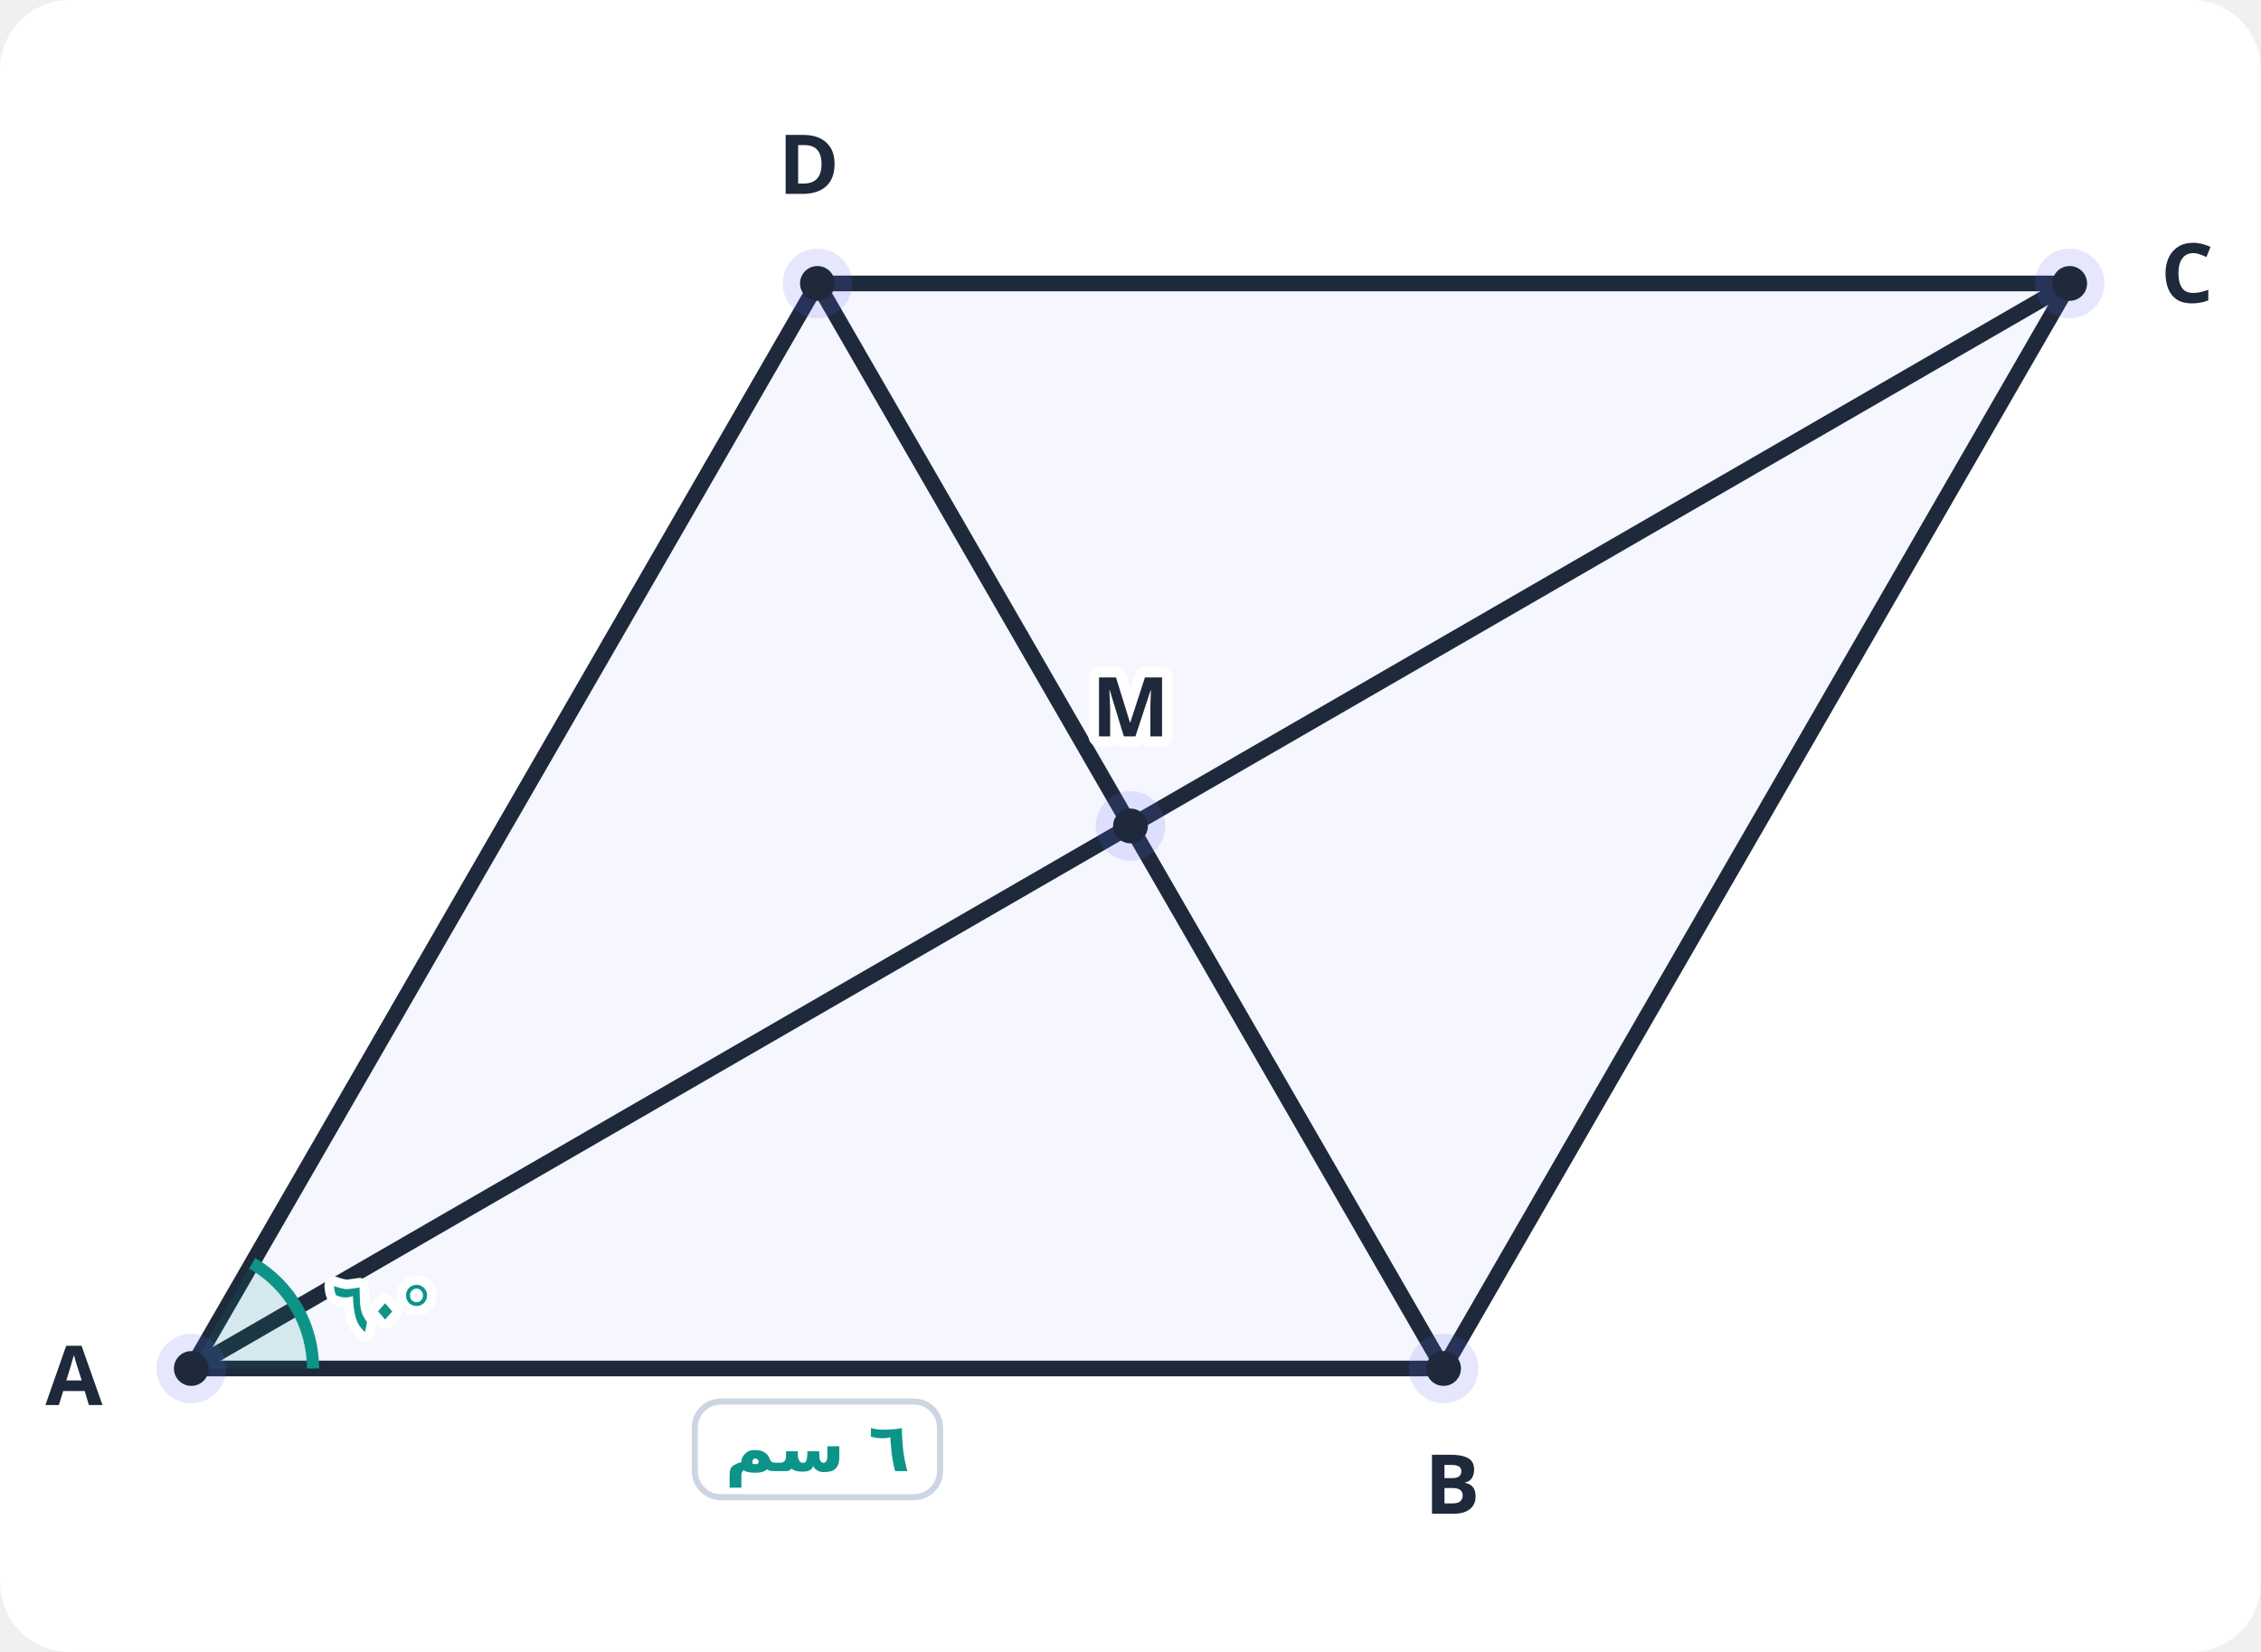
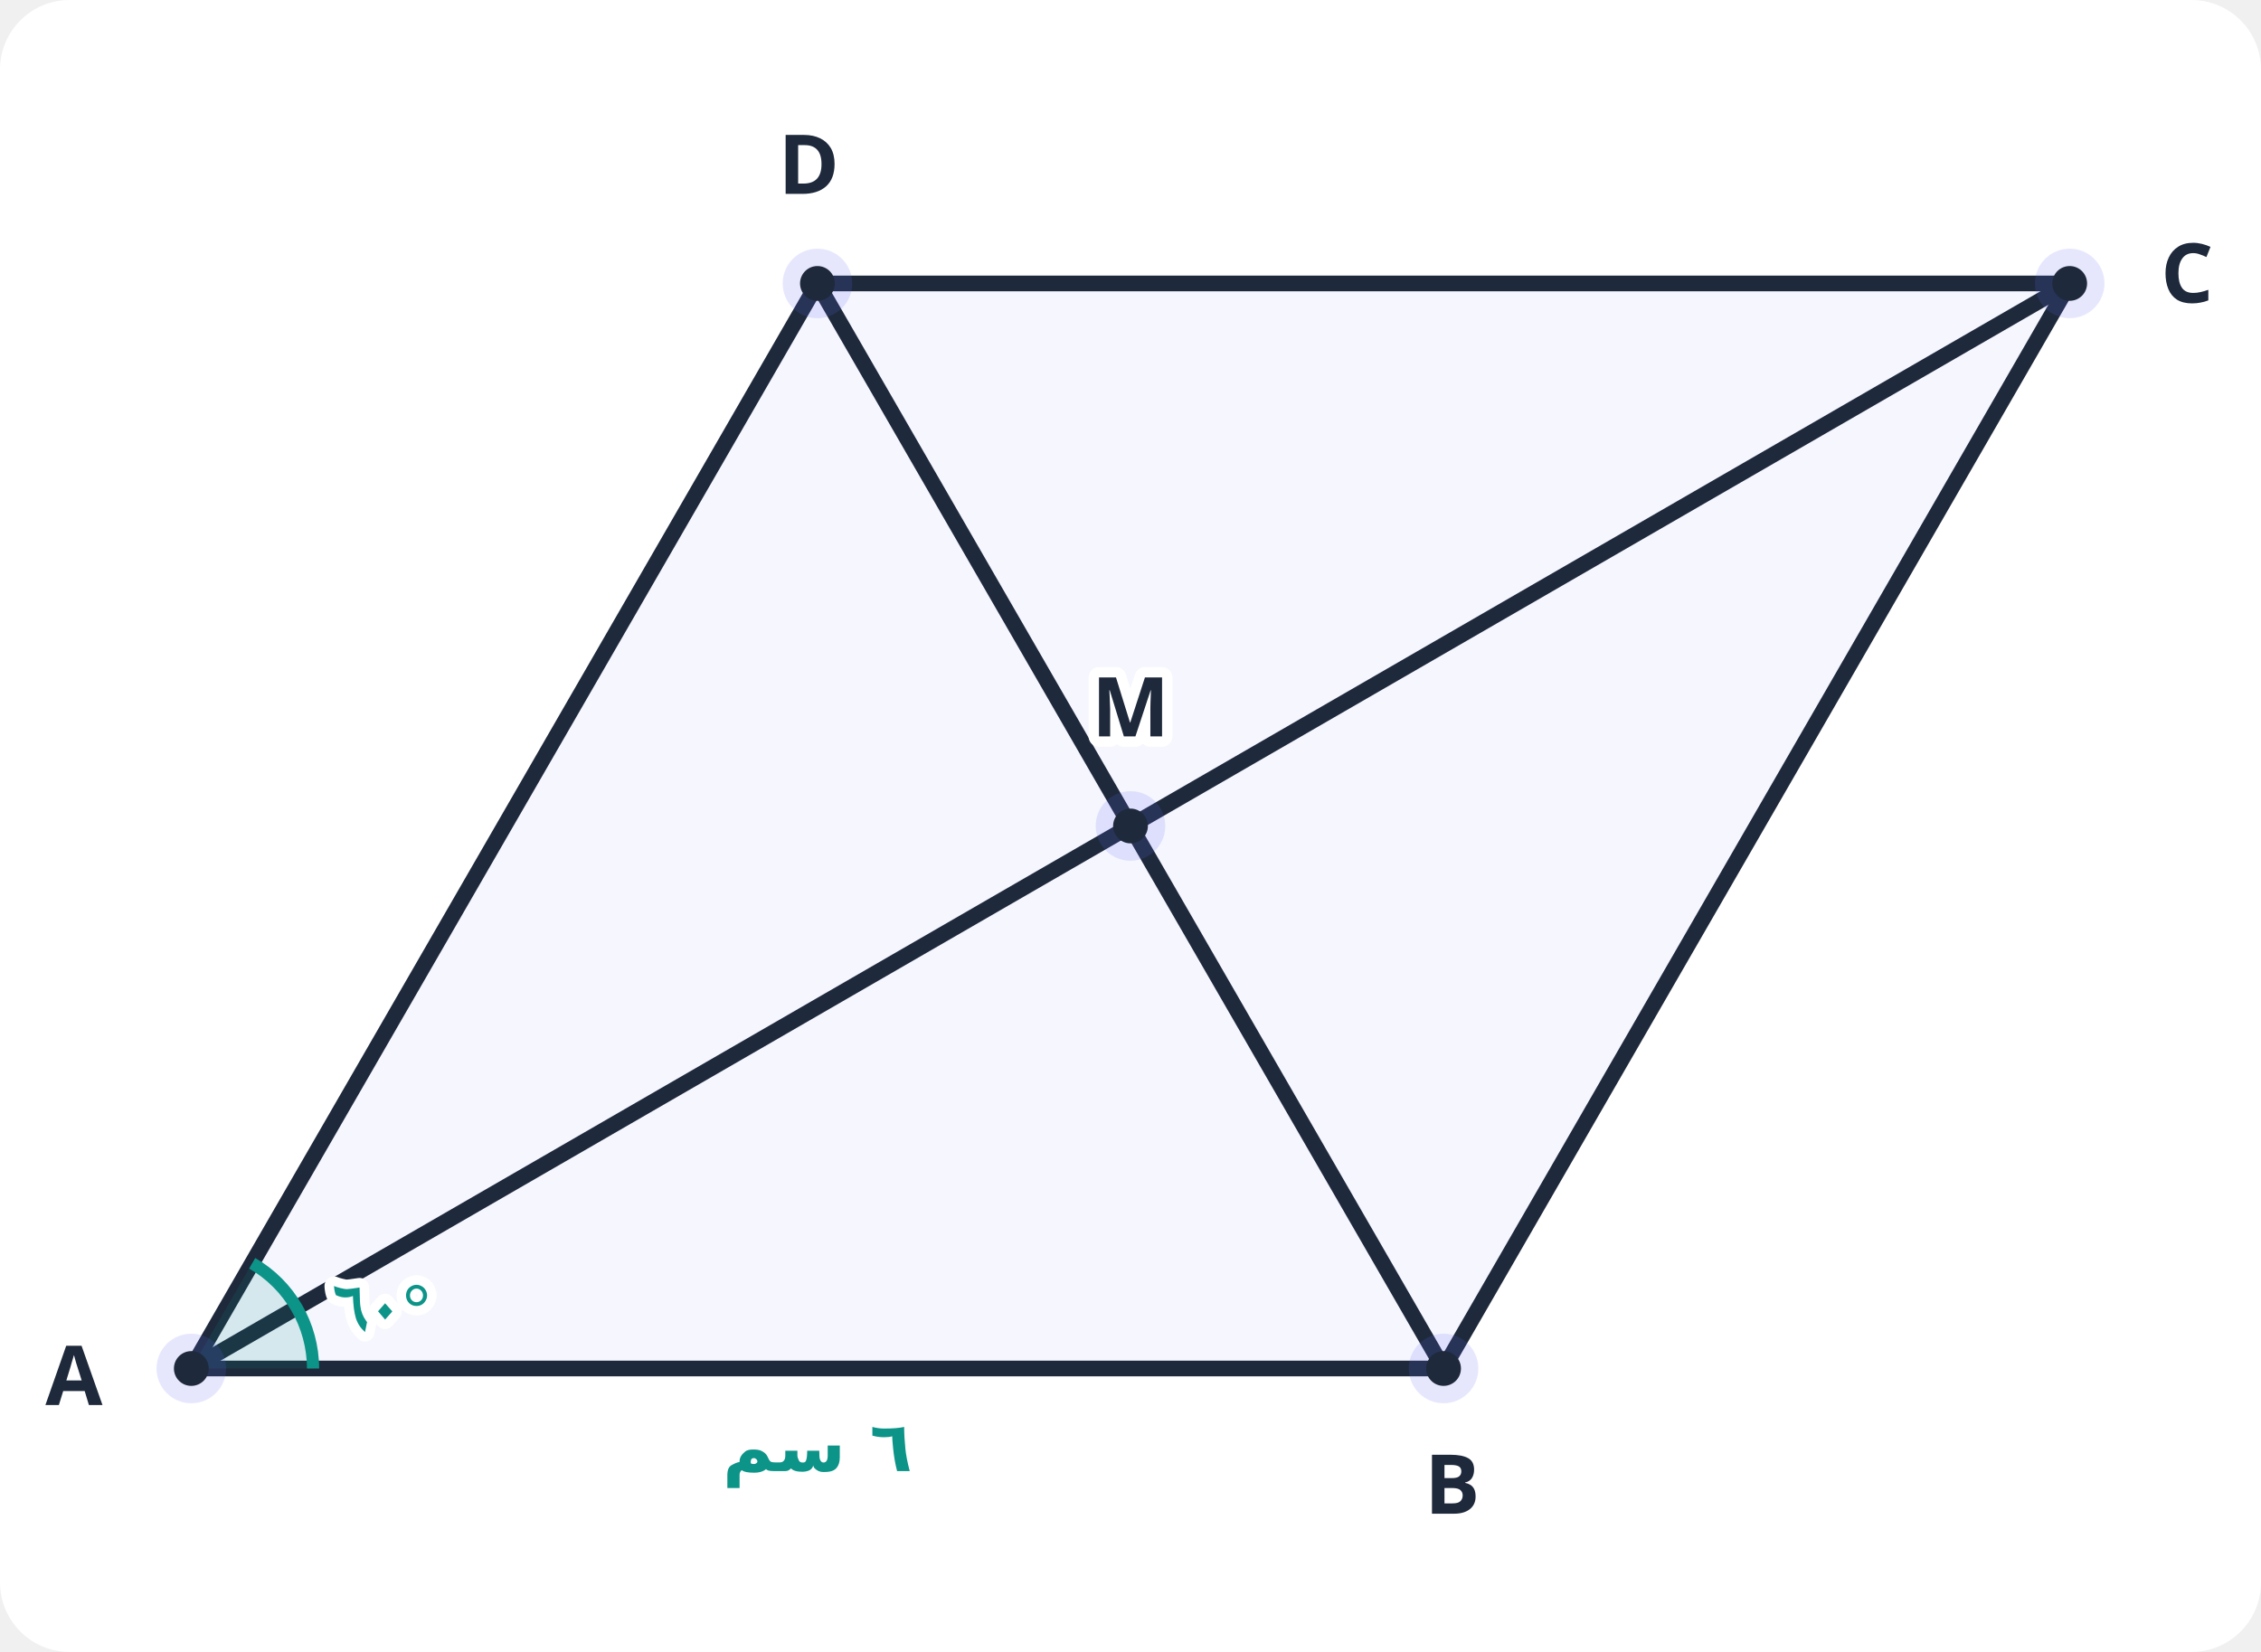
<svg xmlns="http://www.w3.org/2000/svg" viewBox="0 0 260 190" class="w-full h-auto select-none">
  <rect x="0" y="0" width="260" height="190" rx="8" fill="#FFFFFF" />
  <g class="geometry-surface-tints">
    <polygon points="22.0,157.4 166.0,157.4 238.0,32.6 94.0,32.6" fill="#6366F1" fill-opacity="0.06" stroke="none" />
  </g>
  <line x1="22" y1="157.4" x2="166" y2="157.4" stroke="#1E293B" stroke-width="1.8" stroke-linecap="round" />
  <line x1="166" y1="157.4" x2="238" y2="32.6" stroke="#1E293B" stroke-width="1.8" stroke-linecap="round" />
  <line x1="238" y1="32.6" x2="94" y2="32.6" stroke="#1E293B" stroke-width="1.8" stroke-linecap="round" />
  <line x1="94" y1="32.6" x2="22" y2="157.4" stroke="#1E293B" stroke-width="1.8" stroke-linecap="round" />
  <line x1="22" y1="157.4" x2="238" y2="32.6" stroke="#1E293B" stroke-width="1.8" stroke-linecap="round" />
  <line x1="166" y1="157.4" x2="94" y2="32.6" stroke="#1E293B" stroke-width="1.8" stroke-linecap="round" />
  <g class="geometry-figure-angles">
    <path d="M 22.0 157.4 L 29.0 145.3 A 14 14 0 0 1 36.0 157.4 Z" fill="#0D9488" fill-opacity="0.14" stroke="none" />
    <path d="M 29.0 145.3 A 14 14 0 0 1 36.0 157.4" fill="none" stroke="#0D9488" stroke-width="1.4" />
    <text x="43.9" y="153.1" text-anchor="middle" font-size="8" font-weight="bold" fill="#0D9488" paint-order="stroke" stroke="#ffffff" stroke-width="2.2" stroke-linejoin="round">٦٠°</text>
  </g>
  <circle cx="22" cy="157.4" r="4" fill="#6366F1" fill-opacity="0.16" />
  <circle cx="22" cy="157.4" r="2" fill="#1E293B" />
  <text x="8.5" y="161.6" text-anchor="middle" font-size="9.5" font-weight="900" font-family="system-ui, sans-serif" fill="#1E293B" paint-order="stroke" stroke="#ffffff" stroke-width="2.4" stroke-linejoin="round">A</text>
  <circle cx="166" cy="157.4" r="4" fill="#6366F1" fill-opacity="0.16" />
  <circle cx="166" cy="157.4" r="2" fill="#1E293B" />
  <text x="167.0" y="174.1" text-anchor="middle" font-size="9.5" font-weight="900" font-family="system-ui, sans-serif" fill="#1E293B" paint-order="stroke" stroke="#ffffff" stroke-width="2.4" stroke-linejoin="round">B</text>
  <circle cx="238" cy="32.6" r="4" fill="#6366F1" fill-opacity="0.16" />
  <circle cx="238" cy="32.6" r="2" fill="#1E293B" />
  <text x="251.5" y="34.8" text-anchor="middle" font-size="9.5" font-weight="900" font-family="system-ui, sans-serif" fill="#1E293B" paint-order="stroke" stroke="#ffffff" stroke-width="2.4" stroke-linejoin="round">C</text>
  <circle cx="94" cy="32.6" r="4" fill="#6366F1" fill-opacity="0.16" />
  <circle cx="94" cy="32.6" r="2" fill="#1E293B" />
  <text x="93.0" y="22.3" text-anchor="middle" font-size="9.5" font-weight="900" font-family="system-ui, sans-serif" fill="#1E293B" paint-order="stroke" stroke="#ffffff" stroke-width="2.4" stroke-linejoin="round">D</text>
  <circle cx="130" cy="95" r="4" fill="#6366F1" fill-opacity="0.16" />
  <circle cx="130" cy="95" r="2" fill="#1E293B" />
  <text x="130.0" y="84.7" text-anchor="middle" font-size="9.5" font-weight="900" font-family="system-ui, sans-serif" fill="#1E293B" paint-order="stroke" stroke="#ffffff" stroke-width="2.4" stroke-linejoin="round">M</text>
-   <rect x="79.9" y="161.2" width="28.2" height="11" rx="3" fill="#FFFFFF" stroke="#CBD5E1" stroke-width="0.7" opacity="0.97" />
-   <text x="94.0" y="169.2" text-anchor="middle" font-size="7.8" font-weight="800" font-family="system-ui, sans-serif" fill="#0D9488">٦ سم</text>
+   <text x="94.0" y="169.2" text-anchor="middle" font-size="8.0" font-weight="800" font-family="system-ui, sans-serif" fill="#0D9488" stroke="#FFFFFF" stroke-width="2.4" paint-order="stroke" stroke-linejoin="round">٦ سم</text>
</svg>
